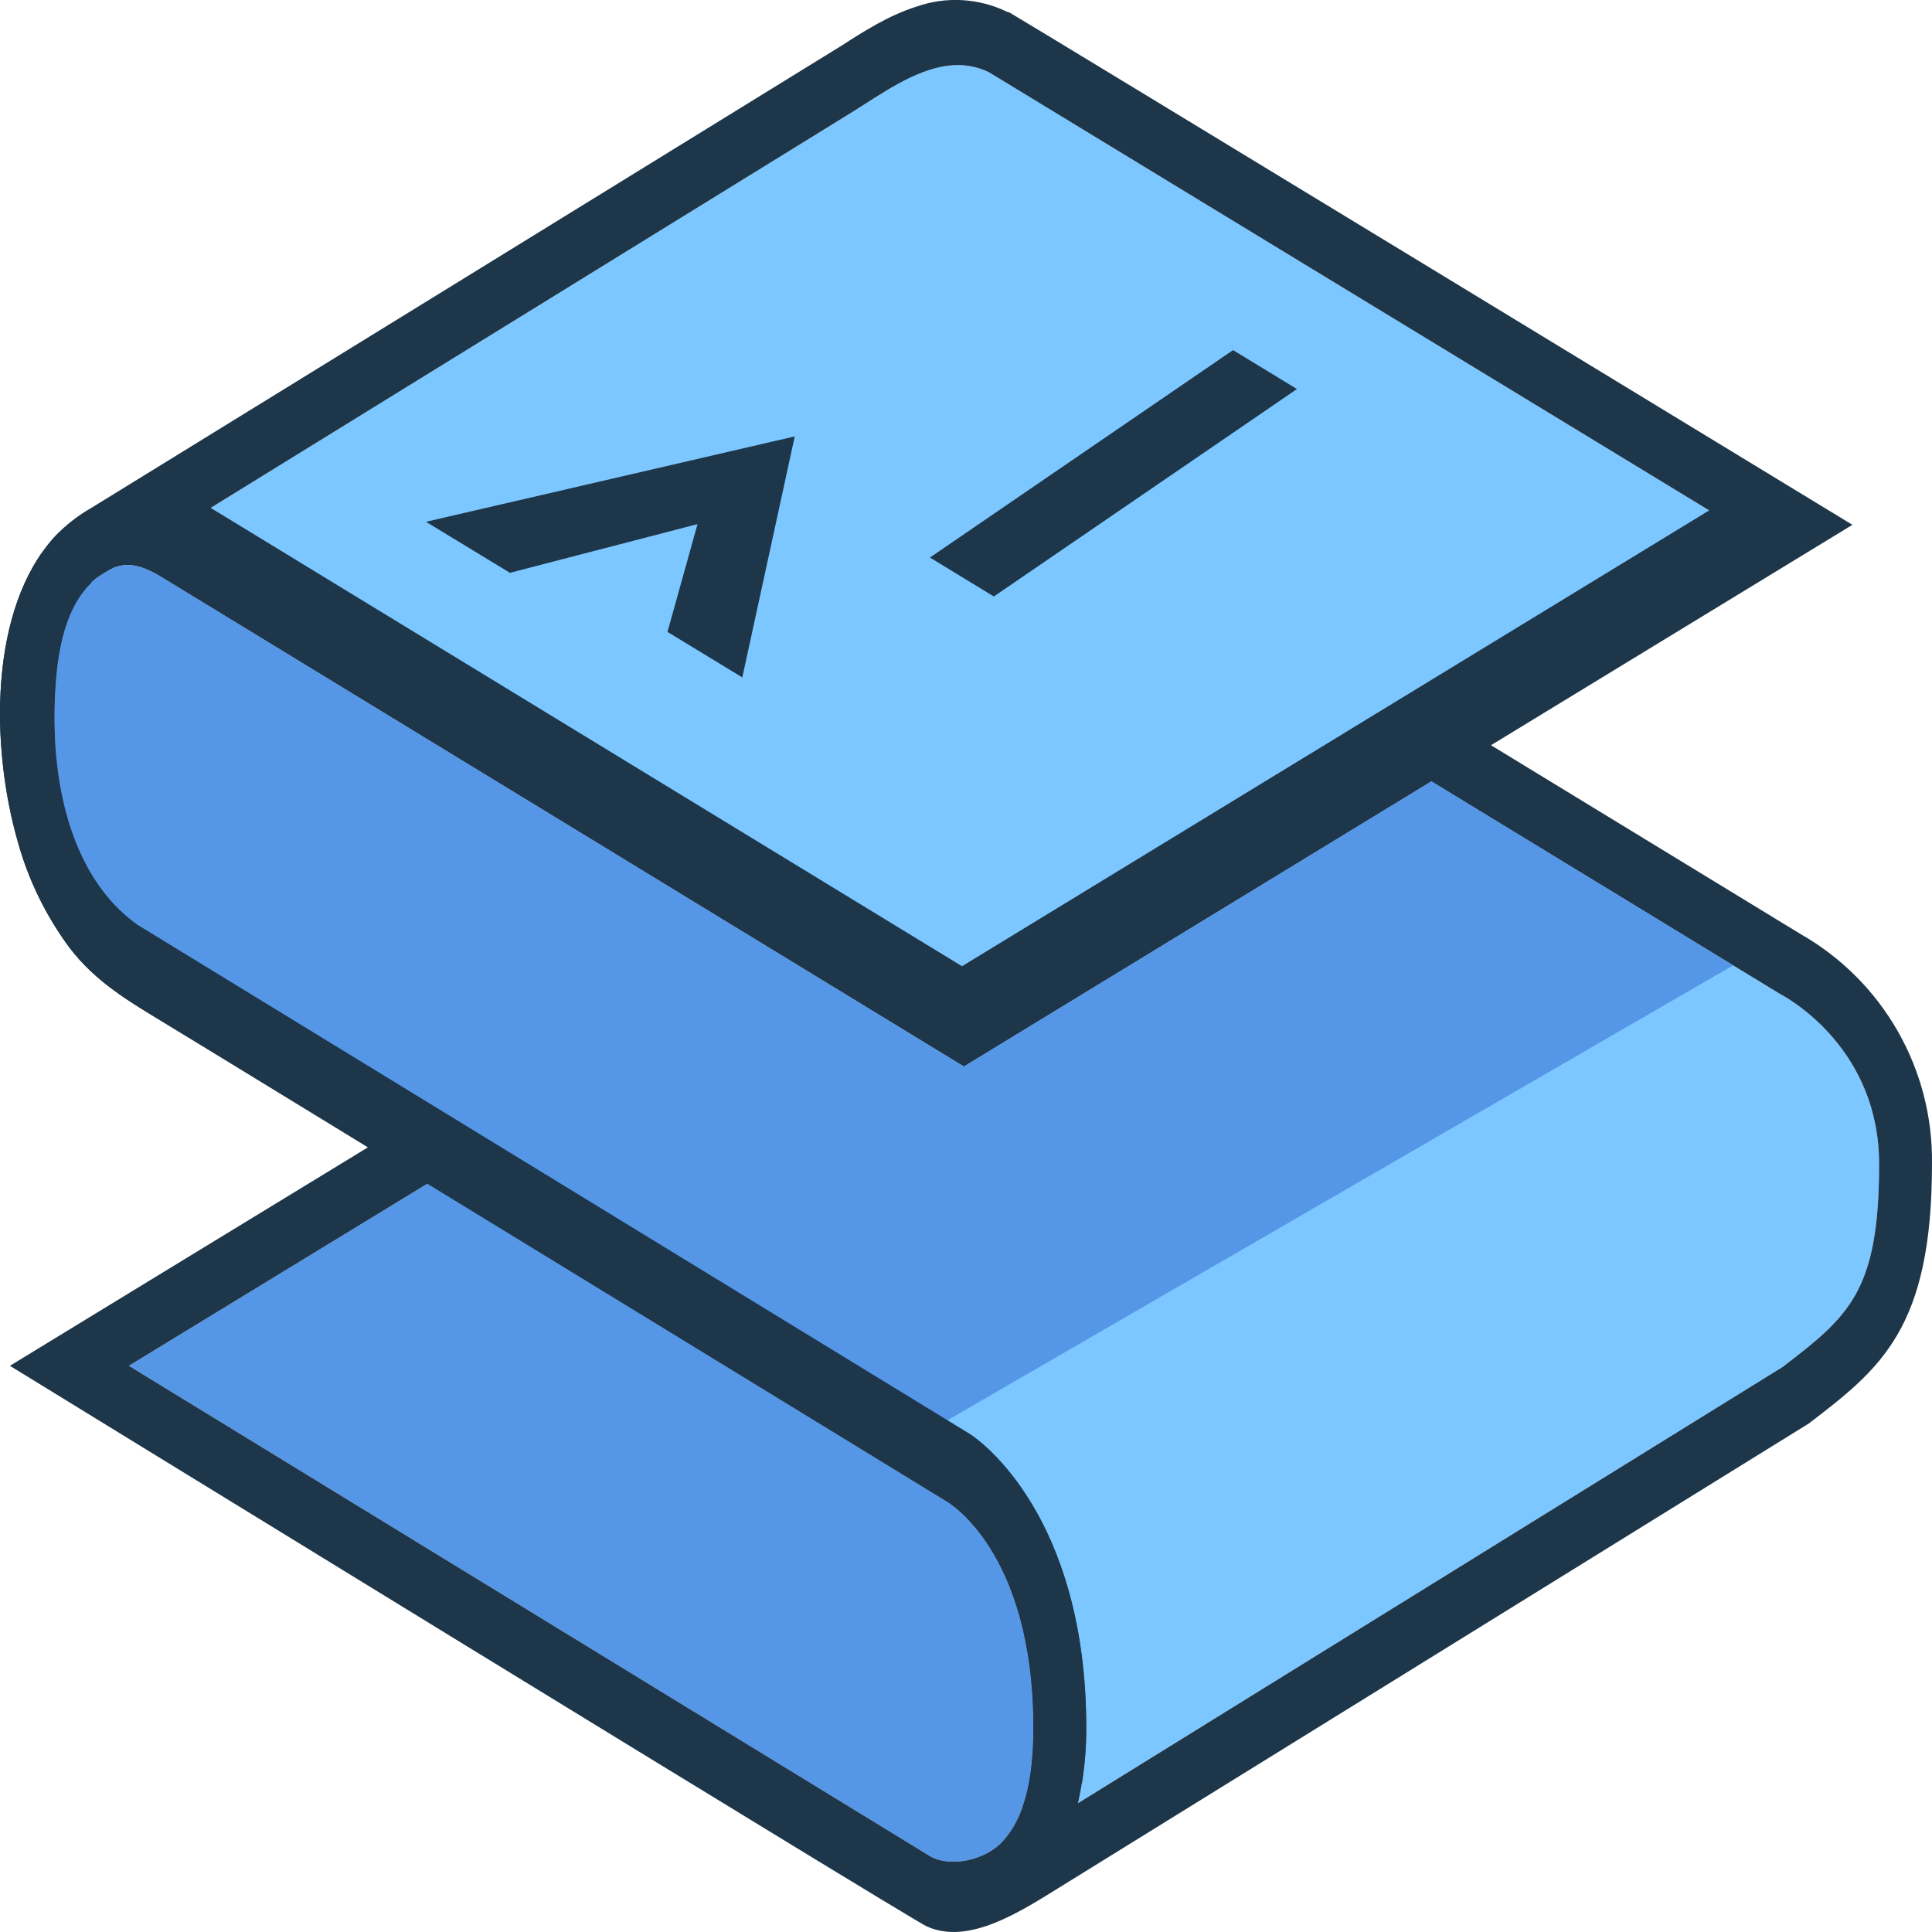
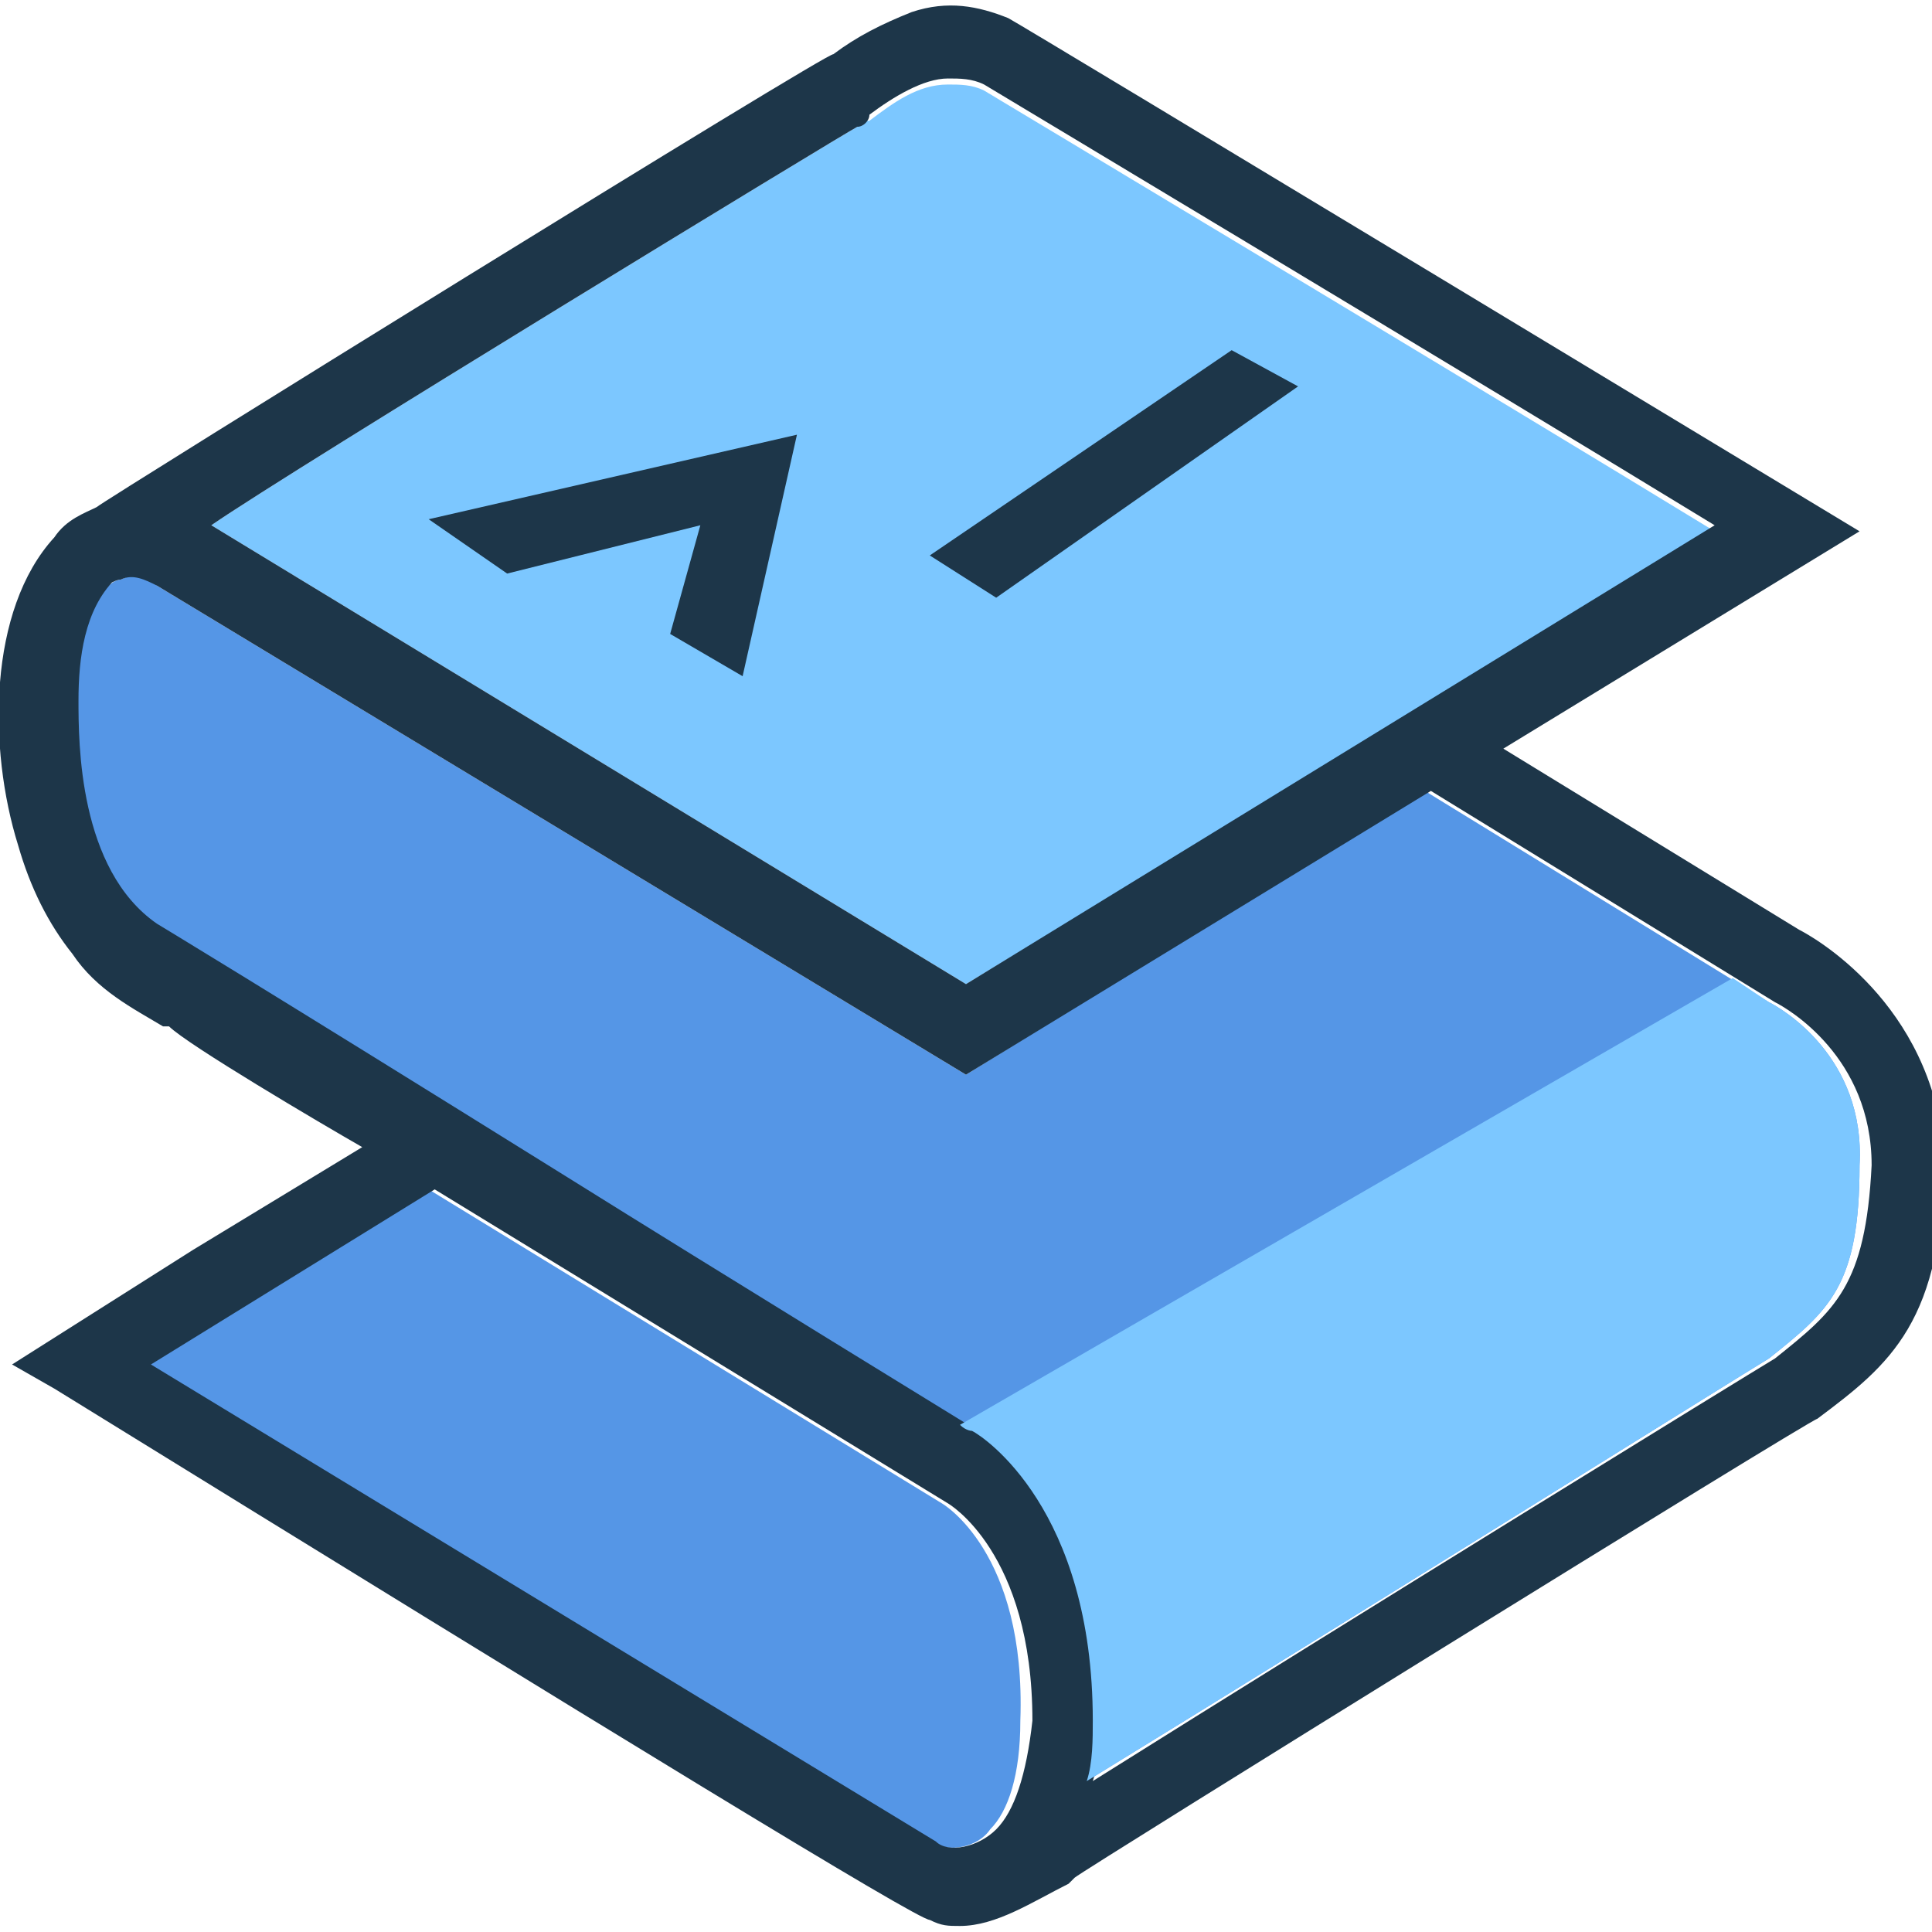
- <svg xmlns="http://www.w3.org/2000/svg" xmlns:xlink="http://www.w3.org/1999/xlink" id="Layer_3" data-name="Layer 3" viewBox="0 0 24 24">
-   <defs>
-     <style>.cls-1{fill:#7cc7ff;}.cls-2{fill:#5596e6;}.cls-3{fill:#1d3649;}</style>
-     <symbol id="Small" data-name="Small" viewBox="0 0 425 425">
-       <path class="cls-1" d="M212.042,218.671L381.067,115.574a1.017,1.017,0,0,1,.158-0.108C334.466,87.05,217.532,15.881,217.532,15.881a15.673,15.673,0,0,0-8.748-1.453c-7.623.84-15.126,6.4-21.674,10.454C184.795,26.315,41.567,114.674,41.567,114.674Z" />
-       <path class="cls-2" d="M208.099,330.184l-113.963-69.863L28.349,300.449,204.496,408.264c4.441,2.665,12.203,1.009,16.064-3.196,4.849-5.28,6.763-13.804,6.763-24.935C227.324,340.978,208.292,330.288,208.099,330.184Z" />
-       <path class="cls-1" d="M391.49,218.597l-76.604-46.702-102.844,62.73L34.634,126.415c-3.503-1.954-6.404-2.747-9.603-1.537a28.282,28.282,0,0,0-4.076,2.515c-7.168,6.101-8.628,17.413-8.938,27.509-0.574,18.714,4.145,40.465,18.157,50.494,0.028,0.02.064,0.048,0.09,0.067-2.934-1.792,182.689,111.734,182.739,111.765,2.785,1.61,25.953,16.428,25.953,62.906a74.091,74.091,0,0,1-1.806,16.53c58.948-36.485,148.188-91.723,155.058-95.996,14.533-11.173,21.156-16.56,21.156-44.591C413.366,230.87,393.73,219.781,391.49,218.597Z" />
-       <path class="cls-3" d="M396.081,205.467L327.991,163.935l79.509-48.483S224.167,3.858,222.064,2.75l-0.541-.159a25.967,25.967,0,0,0-19.904-1.142C195.44,3.403,189.867,6.987,185.188,10.01c-1.122.726-163.859,100.958-164.967,101.638a35.768,35.768,0,0,0-8.164,6.347c-14.531,15.97-14.133,46.175-8.178,67.036A70.876,70.876,0,0,0,15.264,208.438c5.83,7.657,13.279,11.918,20.808,16.519,5.99,3.661,45.205,27.23,45.205,27.23S2.171,300.438,2.182,300.453c2.593,1.582,197.718,121.477,201.609,123.28,9.353,4.335,20.97-3.398,30.022-9.001,4.871-3.015,163.923-101.455,164.133-101.616C413.652,301.044,425,292.321,425,256.077A57.288,57.288,0,0,0,396.081,205.467ZM208.784,14.428a15.673,15.673,0,0,1,8.748,1.453S334.466,87.05,381.226,115.465a1.019,1.019,0,0,0-.158.108L212.042,218.671,41.567,114.674S184.795,26.315,187.11,24.882C193.658,20.828,201.161,15.268,208.784,14.428Zm11.776,390.64c-3.862,4.205-11.623,5.861-16.064,3.196L28.349,300.449l65.787-40.128L208.099,330.184c0.193,0.104,19.225,10.794,19.225,49.949C227.324,391.265,225.41,399.788,220.561,405.069ZM392.21,300.667c-6.87,4.272-96.11,59.511-155.058,95.996a74.091,74.091,0,0,0,1.806-16.53c0-46.478-23.168-61.296-25.953-62.906-0.05-.031-185.673-113.556-182.739-111.765-0.027-.019-0.063-0.047-0.09-0.067-14.013-10.029-18.731-31.78-18.157-50.494,0.309-10.096,1.77-21.408,8.938-27.509a28.282,28.282,0,0,1,4.076-2.515c3.199-1.21,6.1-.417,9.603,1.537L212.042,234.625l102.844-62.73,76.604,46.702c2.24,1.183,21.877,12.272,21.877,37.479C413.366,284.108,406.743,289.494,392.21,300.667Z" />
-       <path class="cls-2" d="M314.886,171.895l-51.422,31.365-51.422,31.365L34.634,126.415c-3.503-1.954-6.404-2.747-9.603-1.538a28.204,28.204,0,0,0-4.076,2.515c-7.168,6.102-8.628,17.413-8.938,27.509-0.574,18.714,4.145,40.465,18.157,50.495,0.028,0.019.064,0.048,0.09,0.066-2.613-1.596,144.331,88.274,176.478,107.935L381.256,212.358Z" />
-       <polygon class="cls-3" points="271.25 77.019 204.572 122.647 218.625 131.214 285.303 85.585 271.25 77.019" />
-       <polygon class="cls-3" points="93.708 114.786 112.173 126.008 153.441 115.296 146.834 139.007 163.296 149.019 174.827 96.002 93.708 114.786" />
-       <path class="cls-3" d="M215.238,226.709c4.7-3.575,4.909-2.16,9.002-6.461L38.988,107.236s-13.541,4.814-8.625,7.557C30.363,114.793,214.663,227.147,215.238,226.709Z" />
-       <path class="cls-3" d="M15.264,208.438c5.83,7.657,13.279,11.918,20.808,16.519C42.062,228.618,208.099,330.184,208.099,330.184c0.193,0.104,19.225,10.794,19.225,49.949,0,6.912-.74,12.816-2.46,17.565,0.42-.015.841-0.039,1.262-0.078a20.526,20.526,0,0,0,11.874-5.334,76.268,76.268,0,0,0,.958-12.152c0-46.478-23.168-63.296-25.953-64.906-0.05-.031-182.802-111.812-182.83-111.831-14.013-10.029-18.731-29.78-18.157-48.494,0.296-9.65,1.656-20.4,8.035-26.659a124.796,124.796,0,0,1-10.907-6.564c-11.525,16.61-10.792,43.998-5.267,63.352A70.874,70.874,0,0,0,15.264,208.438Z" />
-       <path class="cls-3" d="M211.29,224.709c-4.7-3.575-4.909-2.16-9.002-6.461L387.54,105.236s13.541,4.814,8.625,7.557C396.165,112.793,211.865,225.147,211.29,224.709Z" />
-     </symbol>
-   </defs>
-   <use width="425" height="425" transform="scale(0.05647)" xlink:href="#Small" />
+ <svg xmlns="http://www.w3.org/2000/svg" id="Layer_4" width="32" height="32" viewBox="0 0 32 32">
+   <style>.st0{fill:#5596E6;} .st1{fill:#7CC7FF;} .st2{fill:#1D3649;}</style>
+   <path class="st0" d="M15.6 24.9l-8.5-5.2-4.7 2.9 13 7.9c.3.2.8.1 1-.2.3-.3.5-.9.5-1.8.1-2.8-1.3-3.6-1.3-3.6z" />
+   <path class="st1" d="M28.4 8.8c-3.6-2.2-12.1-7.3-12.1-7.3-.2-.1-.4-.1-.6-.1-.5 0-.9.3-1.3.6-.1 0-.2 0-.2.1-.2.1-9.4 5.7-10.7 6.6L16 16.3l12.4-7.5z" />
+   <path class="st0" d="M29.3 16.6l-5.7-3.5-7.6 4.7L2.6 9.7c-.2-.2-.4-.2-.6-.1-.1 0-.2.1-.2.1-.5.4-.6 1.3-.6 2 0 .6 0 2.7 1.3 3.7.3.1 1.5.9 6.8 4.1 2.4 1.5 6.8 4.2 6.8 4.2.2.1 2 1.3 2 4.8 0 .3 0 .7-.1 1 4.4-2.7 10.8-6.7 11.3-7 1-.8 1.5-1.2 1.5-3.2.1-1.8-1.3-2.6-1.5-2.7z" />
+   <path class="st2" d="M29.8 15.4l-4.9-3 5.9-3.6S16.9.4 16.7.3c-.5-.2-1-.3-1.6-.1-.5.2-.9.4-1.3.7 0-.1-12.1 7.4-12.2 7.5-.2.1-.5.2-.7.5C-.2 10.1-.2 12.4.3 14c.2.7.5 1.3.9 1.8.4.6 1 .9 1.5 1.2h.1c.3.3 2.5 1.6 3.2 2l-2.8 1.7-3 1.9.7.4c9.4 5.8 14.3 8.8 14.5 8.8.2.1.3.1.5.1.6 0 1.2-.4 1.8-.7l.1-.1c.1-.1 12.2-7.6 12.3-7.6 1.2-.9 2.1-1.6 2.1-4.4-.2-2.5-2.2-3.6-2.4-3.7zM14.2 2.1c.1 0 .2-.1.2-.2.4-.3.9-.6 1.3-.6.2 0 .4 0 .6.1 0 0 8.5 5.1 12.1 7.3L16 16.3 3.5 8.7C4.8 7.8 14 2.2 14.2 2.1zm2.3 28.2c-.3.3-.8.4-1 .2l-13-7.9 4.7-2.9 8.5 5.2s1.4.8 1.4 3.6c-.1.9-.3 1.5-.6 1.8zm12.9-7.8c-.5.3-7 4.3-11.3 7 .1-.3.1-.6.1-1 0-3.5-1.8-4.7-2-4.8 0 0-4.4-2.7-6.8-4.2-5.3-3.3-6.8-4.2-6.8-4.2-1.3-.9-1.3-3-1.3-3.7 0-.7.1-1.5.6-2-.1.1 0 0 .1 0 .2-.1.4 0 .6.1L16 17.8l7.7-4.7 5.7 3.5c.2.1 1.6.9 1.6 2.7-.1 2-.6 2.4-1.6 3.2z" />
+   <path class="st1" d="M29.3 16.6l-.6-.4-12.8 7.4c.1.1.2.1.2.1.2.1 2 1.3 2 4.8 0 .3 0 .7-.1 1 4.4-2.7 10.8-6.7 11.3-7 1-.8 1.5-1.2 1.5-3.2.1-1.8-1.3-2.6-1.5-2.7z" />
+   <path class="st2" d="M20.4 5.8l-5 3.4 1.1.7 5-3.5zM7.1 8.6l1.3.9 3.2-.8-.5 1.8 1.2.7.9-4z" />
</svg>
